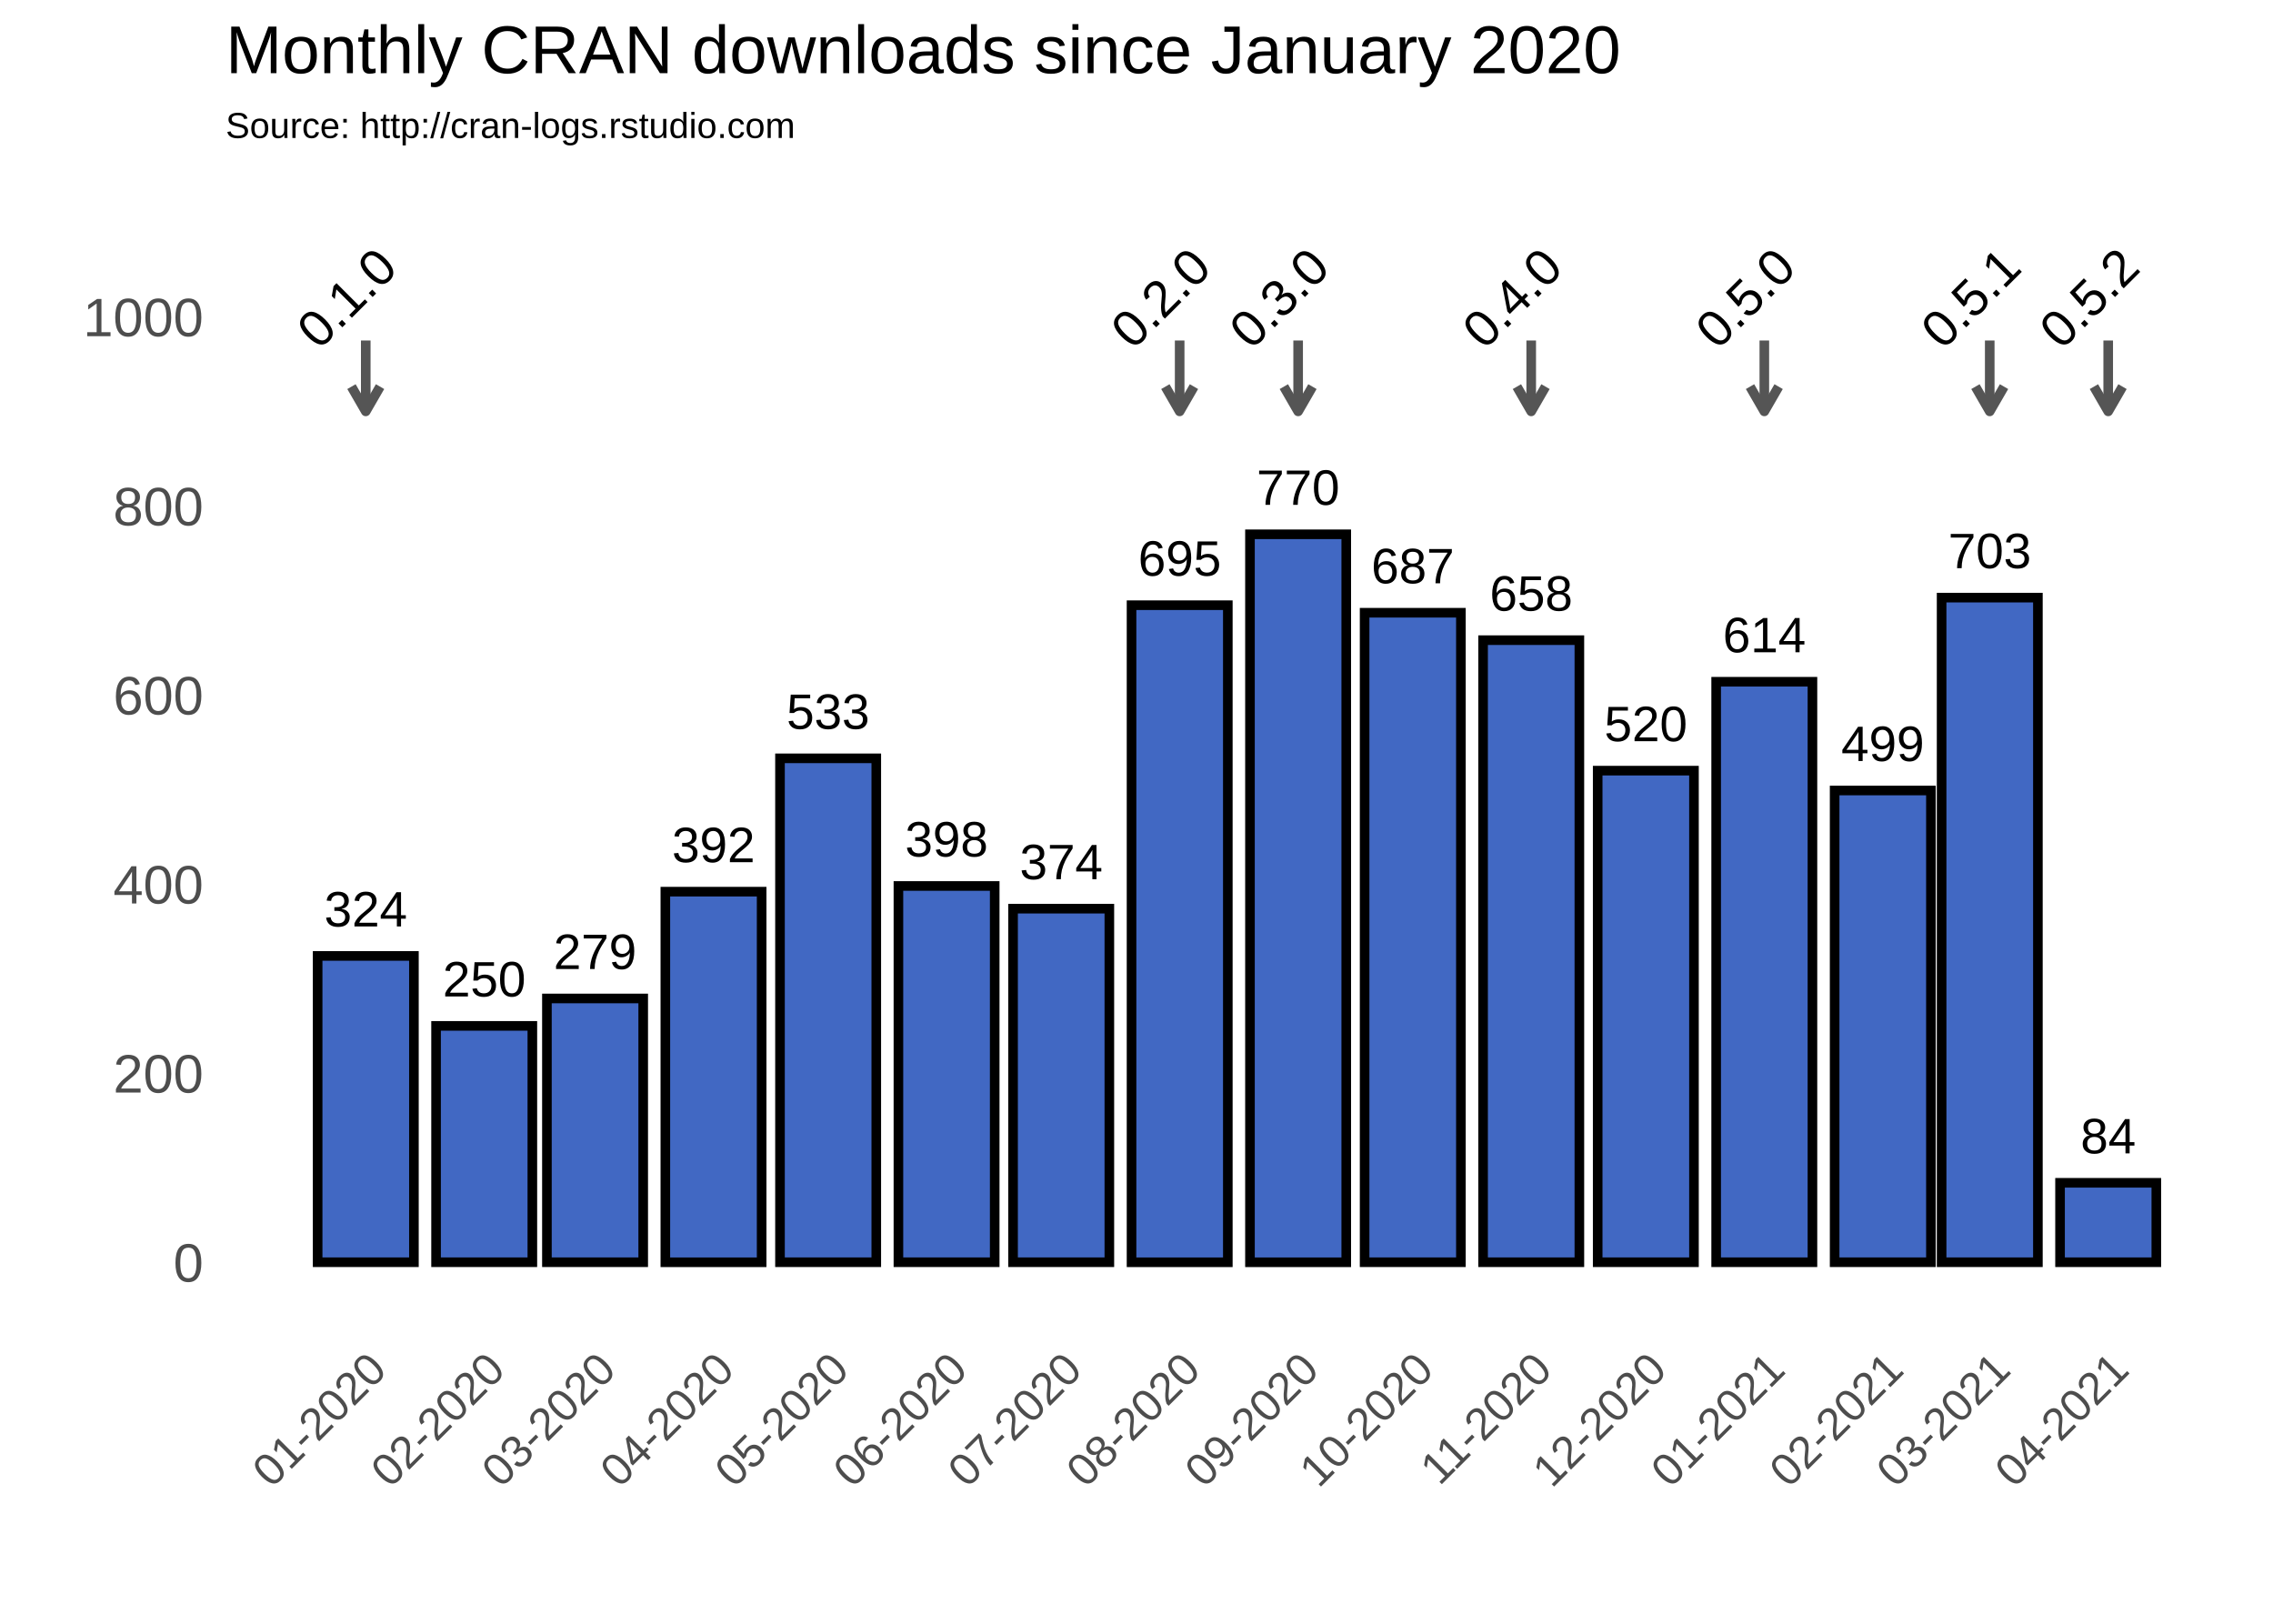
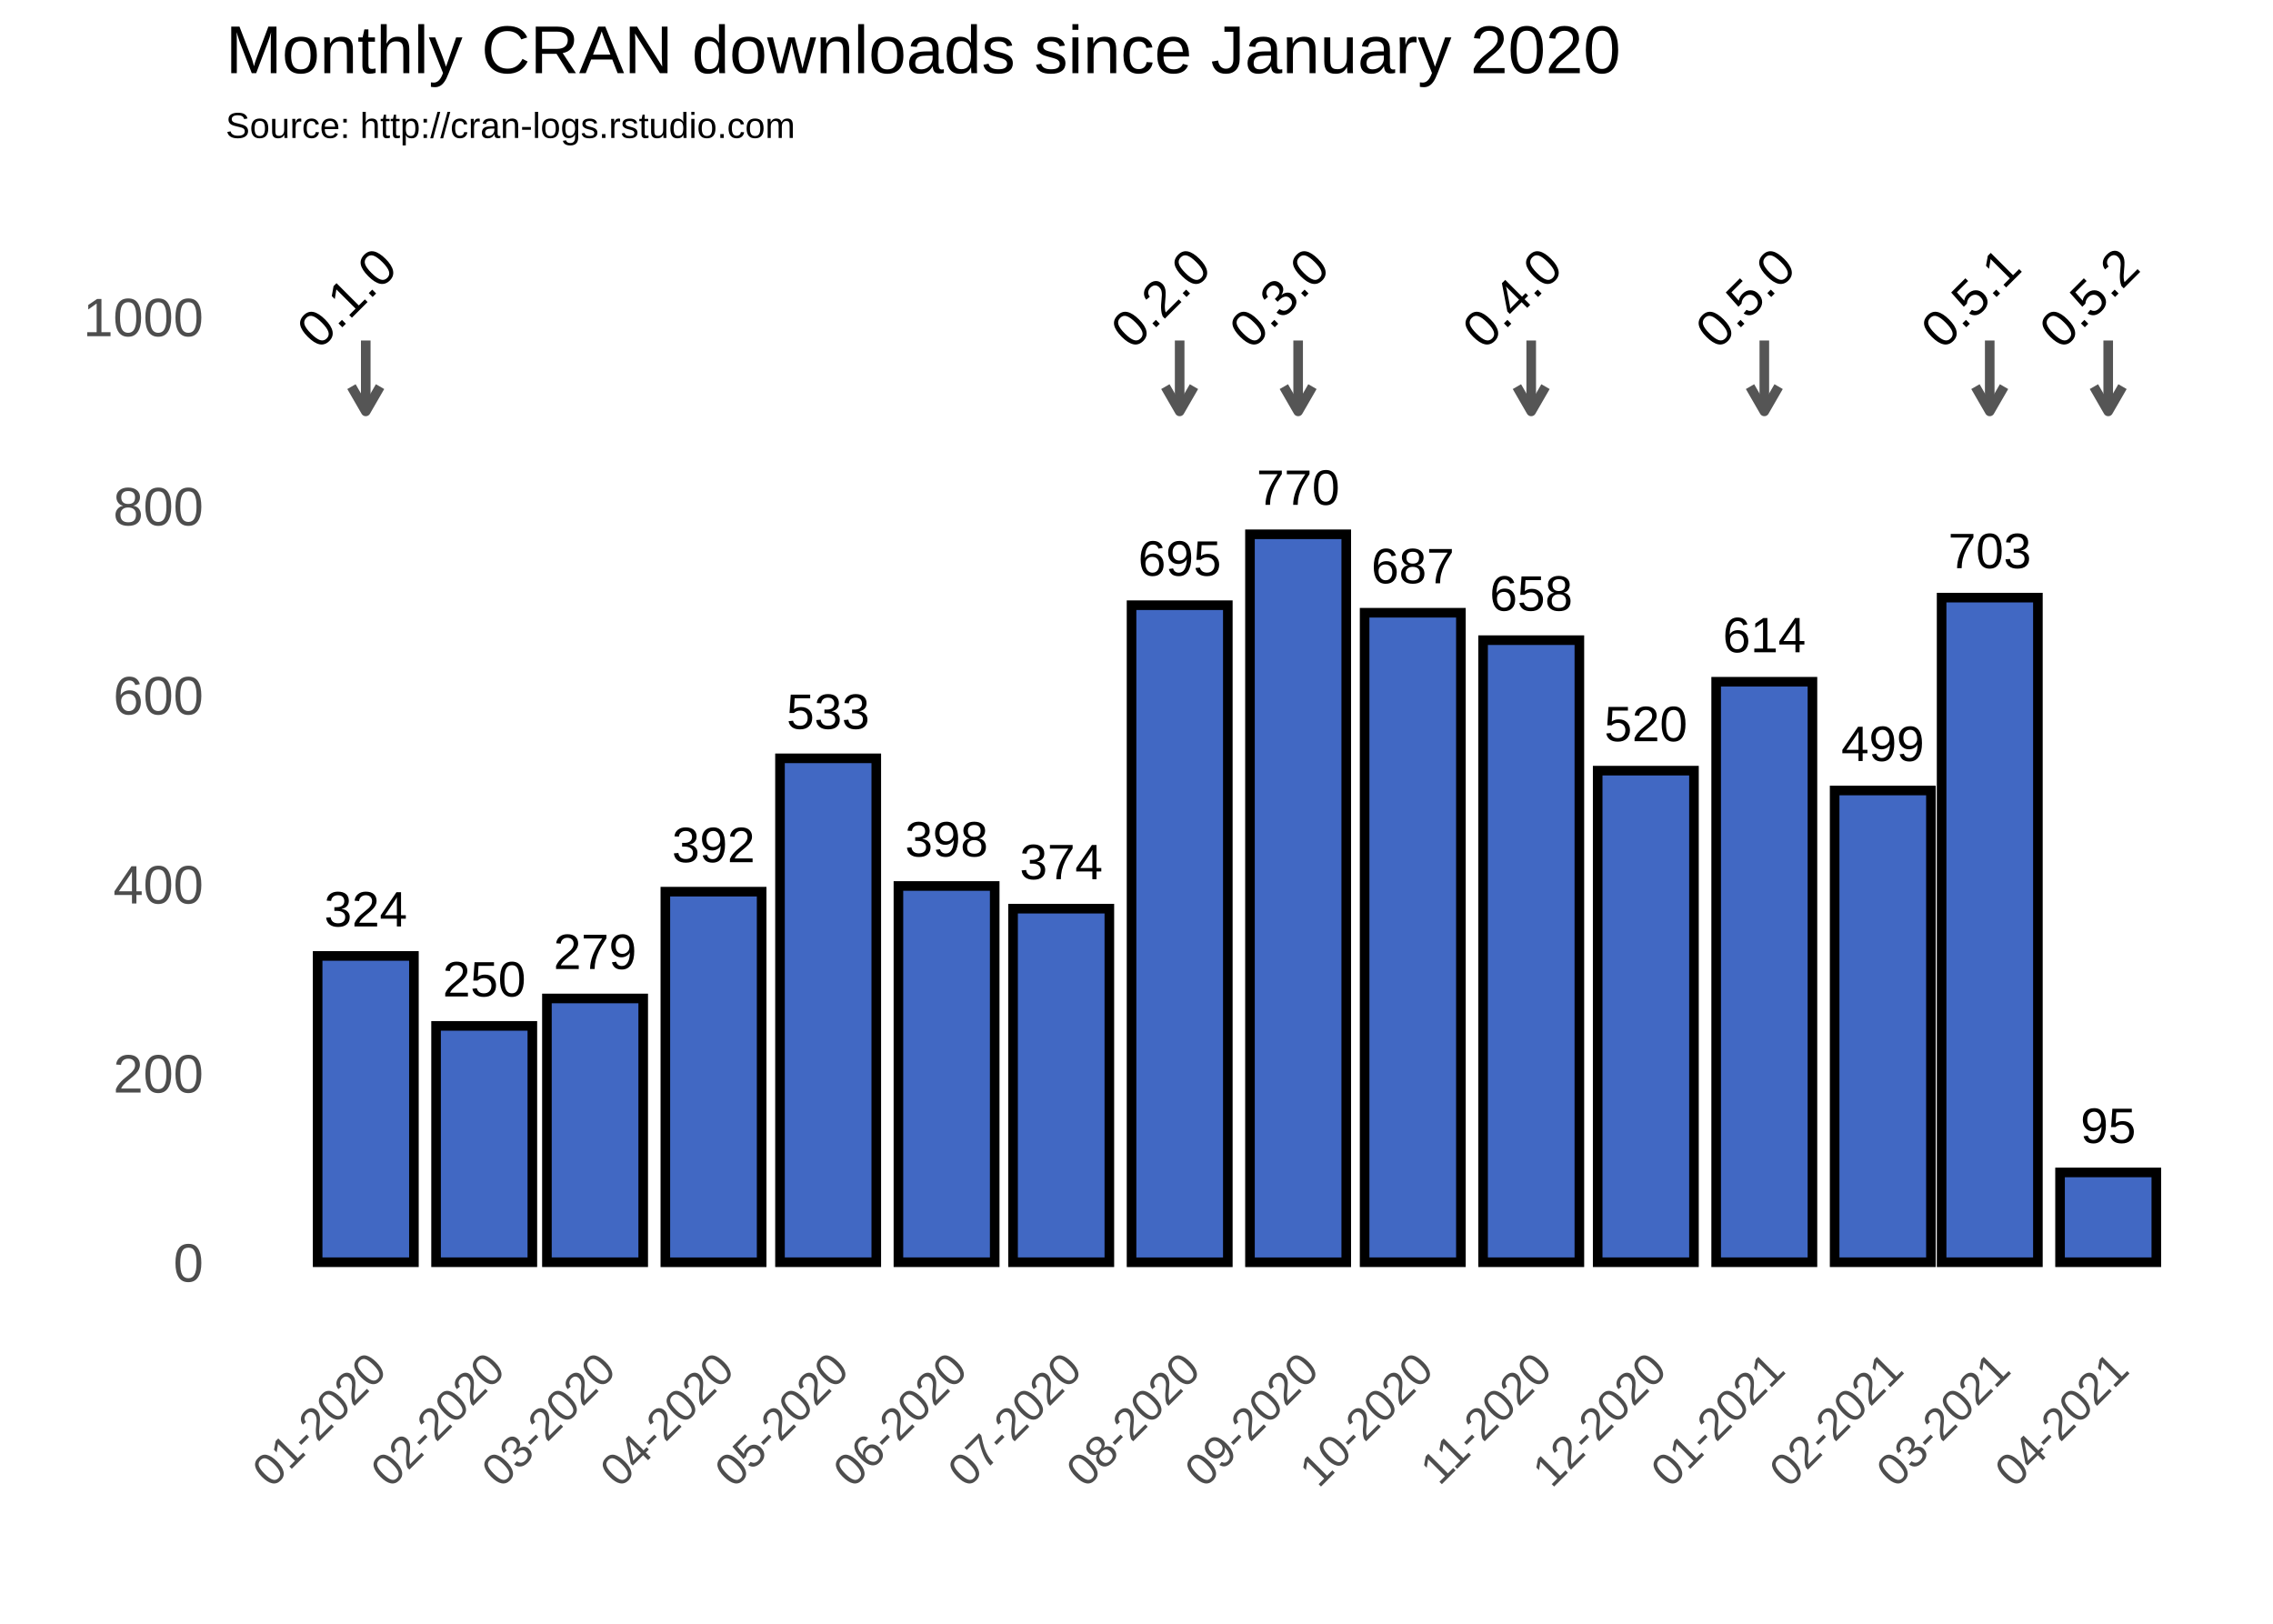
<svg xmlns="http://www.w3.org/2000/svg" class="svglite" width="504.00pt" height="360.00pt" viewBox="0 0 504.00 360.00">
  <defs>
    <style type="text/css">
    .svglite line, .svglite polyline, .svglite polygon, .svglite path, .svglite rect, .svglite circle {
      fill: none;
      stroke: #000000;
      stroke-linecap: round;
      stroke-linejoin: round;
      stroke-miterlimit: 10.00;
    }
  </style>
  </defs>
  <rect width="100%" height="100%" style="stroke: none; fill: #FFFFFF;" />
  <defs>
    <clipPath id="cpMC4wMHw1MDQuMDB8MC4wMHwzNjAuMDA=">
      <rect x="0.00" y="0.00" width="504.00" height="360.00" />
    </clipPath>
  </defs>
  <g clip-path="url(#cpMC4wMHw1MDQuMDB8MC4wMHwzNjAuMDA=)">
    <rect x="0.00" y="0.00" width="504.00" height="360.00" style="stroke-width: 1.07; stroke: #FFFFFF; fill: #FFFFFF;" />
  </g>
  <defs>
    <clipPath id="cpNTAuMDR8NDk4LjUyfDM3Ljc2fDI5MS4zOA==">
      <rect x="50.04" y="37.76" width="448.48" height="253.62" />
    </clipPath>
  </defs>
  <g clip-path="url(#cpNTAuMDR8NDk4LjUyfDM3Ljc2fDI5MS4zOA==)">
    <polyline points="50.04,258.89 498.52,258.89 " style="stroke-width: 0.53; stroke: #FFFFFF; stroke-linecap: butt;" />
    <polyline points="50.04,216.97 498.52,216.97 " style="stroke-width: 0.53; stroke: #FFFFFF; stroke-linecap: butt;" />
    <polyline points="50.04,175.05 498.52,175.05 " style="stroke-width: 0.53; stroke: #FFFFFF; stroke-linecap: butt;" />
    <polyline points="50.04,133.13 498.52,133.13 " style="stroke-width: 0.53; stroke: #FFFFFF; stroke-linecap: butt;" />
    <polyline points="50.04,91.21 498.52,91.21 " style="stroke-width: 0.53; stroke: #FFFFFF; stroke-linecap: butt;" />
    <polyline points="50.04,49.29 498.52,49.29 " style="stroke-width: 0.53; stroke: #FFFFFF; stroke-linecap: butt;" />
    <polyline points="54.84,291.38 54.84,37.76 " style="stroke-width: 0.53; stroke: #FFFFFF; stroke-linecap: butt;" />
    <polyline points="67.97,291.38 67.97,37.76 " style="stroke-width: 0.53; stroke: #FFFFFF; stroke-linecap: butt;" />
    <polyline points="94.24,291.38 94.24,37.76 " style="stroke-width: 0.53; stroke: #FFFFFF; stroke-linecap: butt;" />
    <polyline points="119.66,291.38 119.66,37.76 " style="stroke-width: 0.53; stroke: #FFFFFF; stroke-linecap: butt;" />
    <polyline points="145.07,291.38 145.07,37.76 " style="stroke-width: 0.53; stroke: #FFFFFF; stroke-linecap: butt;" />
    <polyline points="170.92,291.38 170.92,37.76 " style="stroke-width: 0.53; stroke: #FFFFFF; stroke-linecap: butt;" />
    <polyline points="196.76,291.38 196.76,37.76 " style="stroke-width: 0.53; stroke: #FFFFFF; stroke-linecap: butt;" />
    <polyline points="222.60,291.38 222.60,37.76 " style="stroke-width: 0.53; stroke: #FFFFFF; stroke-linecap: butt;" />
    <polyline points="248.44,291.38 248.44,37.76 " style="stroke-width: 0.53; stroke: #FFFFFF; stroke-linecap: butt;" />
    <polyline points="274.71,291.38 274.71,37.76 " style="stroke-width: 0.53; stroke: #FFFFFF; stroke-linecap: butt;" />
    <polyline points="300.55,291.38 300.55,37.76 " style="stroke-width: 0.53; stroke: #FFFFFF; stroke-linecap: butt;" />
    <polyline points="326.39,291.38 326.39,37.76 " style="stroke-width: 0.53; stroke: #FFFFFF; stroke-linecap: butt;" />
    <polyline points="352.23,291.38 352.23,37.76 " style="stroke-width: 0.53; stroke: #FFFFFF; stroke-linecap: butt;" />
    <polyline points="378.07,291.38 378.07,37.76 " style="stroke-width: 0.53; stroke: #FFFFFF; stroke-linecap: butt;" />
    <polyline points="404.34,291.38 404.34,37.76 " style="stroke-width: 0.53; stroke: #FFFFFF; stroke-linecap: butt;" />
    <polyline points="429.33,291.38 429.33,37.76 " style="stroke-width: 0.53; stroke: #FFFFFF; stroke-linecap: butt;" />
    <polyline points="454.33,291.38 454.33,37.76 " style="stroke-width: 0.53; stroke: #FFFFFF; stroke-linecap: butt;" />
    <polyline points="480.59,291.38 480.59,37.76 " style="stroke-width: 0.53; stroke: #FFFFFF; stroke-linecap: butt;" />
    <polyline points="493.72,291.38 493.72,37.76 " style="stroke-width: 0.53; stroke: #FFFFFF; stroke-linecap: butt;" />
    <polyline points="50.04,279.85 498.52,279.85 " style="stroke-width: 1.07; stroke: #FFFFFF; stroke-linecap: butt;" />
    <polyline points="50.04,237.93 498.52,237.93 " style="stroke-width: 1.07; stroke: #FFFFFF; stroke-linecap: butt;" />
    <polyline points="50.04,196.01 498.52,196.01 " style="stroke-width: 1.07; stroke: #FFFFFF; stroke-linecap: butt;" />
    <polyline points="50.04,154.09 498.52,154.09 " style="stroke-width: 1.07; stroke: #FFFFFF; stroke-linecap: butt;" />
    <polyline points="50.04,112.17 498.52,112.17 " style="stroke-width: 1.07; stroke: #FFFFFF; stroke-linecap: butt;" />
    <polyline points="50.04,70.25 498.52,70.25 " style="stroke-width: 1.07; stroke: #FFFFFF; stroke-linecap: butt;" />
    <polyline points="81.10,291.38 81.10,37.76 " style="stroke-width: 1.07; stroke: #FFFFFF; stroke-linecap: butt;" />
    <polyline points="107.37,291.38 107.37,37.76 " style="stroke-width: 1.07; stroke: #FFFFFF; stroke-linecap: butt;" />
    <polyline points="131.94,291.38 131.94,37.76 " style="stroke-width: 1.07; stroke: #FFFFFF; stroke-linecap: butt;" />
    <polyline points="158.21,291.38 158.21,37.76 " style="stroke-width: 1.07; stroke: #FFFFFF; stroke-linecap: butt;" />
    <polyline points="183.62,291.38 183.62,37.76 " style="stroke-width: 1.07; stroke: #FFFFFF; stroke-linecap: butt;" />
    <polyline points="209.89,291.38 209.89,37.76 " style="stroke-width: 1.07; stroke: #FFFFFF; stroke-linecap: butt;" />
    <polyline points="235.31,291.38 235.31,37.76 " style="stroke-width: 1.07; stroke: #FFFFFF; stroke-linecap: butt;" />
    <polyline points="261.57,291.38 261.57,37.76 " style="stroke-width: 1.07; stroke: #FFFFFF; stroke-linecap: butt;" />
    <polyline points="287.84,291.38 287.84,37.76 " style="stroke-width: 1.07; stroke: #FFFFFF; stroke-linecap: butt;" />
    <polyline points="313.26,291.38 313.26,37.76 " style="stroke-width: 1.07; stroke: #FFFFFF; stroke-linecap: butt;" />
    <polyline points="339.52,291.38 339.52,37.76 " style="stroke-width: 1.07; stroke: #FFFFFF; stroke-linecap: butt;" />
    <polyline points="364.94,291.38 364.94,37.76 " style="stroke-width: 1.07; stroke: #FFFFFF; stroke-linecap: butt;" />
    <polyline points="391.21,291.38 391.21,37.76 " style="stroke-width: 1.07; stroke: #FFFFFF; stroke-linecap: butt;" />
    <polyline points="417.47,291.38 417.47,37.76 " style="stroke-width: 1.07; stroke: #FFFFFF; stroke-linecap: butt;" />
    <polyline points="441.19,291.38 441.19,37.76 " style="stroke-width: 1.07; stroke: #FFFFFF; stroke-linecap: butt;" />
    <polyline points="467.46,291.38 467.46,37.76 " style="stroke-width: 1.07; stroke: #FFFFFF; stroke-linecap: butt;" />
    <rect x="70.43" y="211.94" width="21.35" height="67.91" style="stroke-width: 2.13; stroke-linecap: square; stroke-linejoin: miter; fill: #4168C3;" />
    <rect x="96.69" y="227.45" width="21.35" height="52.40" style="stroke-width: 2.13; stroke-linecap: square; stroke-linejoin: miter; fill: #4168C3;" />
    <rect x="121.27" y="221.37" width="21.35" height="58.48" style="stroke-width: 2.13; stroke-linecap: square; stroke-linejoin: miter; fill: #4168C3;" />
    <rect x="147.53" y="197.69" width="21.35" height="82.17" style="stroke-width: 2.13; stroke-linecap: square; stroke-linejoin: miter; fill: #4168C3;" />
    <rect x="172.95" y="168.13" width="21.35" height="111.72" style="stroke-width: 2.13; stroke-linecap: square; stroke-linejoin: miter; fill: #4168C3;" />
    <rect x="199.21" y="196.43" width="21.35" height="83.42" style="stroke-width: 2.13; stroke-linecap: square; stroke-linejoin: miter; fill: #4168C3;" />
    <rect x="224.63" y="201.46" width="21.35" height="78.39" style="stroke-width: 2.13; stroke-linecap: square; stroke-linejoin: miter; fill: #4168C3;" />
    <rect x="250.90" y="134.18" width="21.35" height="145.68" style="stroke-width: 2.13; stroke-linecap: square; stroke-linejoin: miter; fill: #4168C3;" />
    <rect x="277.16" y="118.46" width="21.35" height="161.40" style="stroke-width: 2.13; stroke-linecap: square; stroke-linejoin: miter; fill: #4168C3;" />
    <rect x="302.58" y="135.85" width="21.35" height="144.00" style="stroke-width: 2.13; stroke-linecap: square; stroke-linejoin: miter; fill: #4168C3;" />
    <rect x="328.85" y="141.93" width="21.35" height="137.92" style="stroke-width: 2.13; stroke-linecap: square; stroke-linejoin: miter; fill: #4168C3;" />
    <rect x="354.26" y="170.86" width="21.35" height="108.99" style="stroke-width: 2.13; stroke-linecap: square; stroke-linejoin: miter; fill: #4168C3;" />
    <rect x="380.53" y="151.15" width="21.35" height="128.70" style="stroke-width: 2.13; stroke-linecap: square; stroke-linejoin: miter; fill: #4168C3;" />
    <rect x="406.80" y="175.26" width="21.35" height="104.59" style="stroke-width: 2.13; stroke-linecap: square; stroke-linejoin: miter; fill: #4168C3;" />
    <rect x="430.52" y="132.50" width="21.35" height="147.35" style="stroke-width: 2.13; stroke-linecap: square; stroke-linejoin: miter; fill: #4168C3;" />
-     <rect x="456.78" y="262.24" width="21.35" height="17.61" style="stroke-width: 2.13; stroke-linecap: square; stroke-linejoin: miter; fill: #4168C3;" />
+     <rect x="456.78" y="259.94" width="21.35" height="19.91" style="stroke-width: 2.13; stroke-linecap: square; stroke-linejoin: miter; fill: #4168C3;" />
    <text x="81.10" y="205.41" text-anchor="middle" style="font-size: 11.04px; font-family: Arial;" textLength="18.40px" lengthAdjust="spacingAndGlyphs">324</text>
    <text x="107.37" y="220.92" text-anchor="middle" style="font-size: 11.04px; font-family: Arial;" textLength="18.40px" lengthAdjust="spacingAndGlyphs">250</text>
    <text x="131.94" y="214.84" text-anchor="middle" style="font-size: 11.04px; font-family: Arial;" textLength="18.40px" lengthAdjust="spacingAndGlyphs">279</text>
    <text x="158.21" y="191.16" text-anchor="middle" style="font-size: 11.04px; font-family: Arial;" textLength="18.40px" lengthAdjust="spacingAndGlyphs">392</text>
    <text x="183.62" y="161.60" text-anchor="middle" style="font-size: 11.04px; font-family: Arial;" textLength="18.40px" lengthAdjust="spacingAndGlyphs">533</text>
    <text x="209.89" y="189.90" text-anchor="middle" style="font-size: 11.04px; font-family: Arial;" textLength="18.40px" lengthAdjust="spacingAndGlyphs">398</text>
    <text x="235.31" y="194.93" text-anchor="middle" style="font-size: 11.04px; font-family: Arial;" textLength="18.40px" lengthAdjust="spacingAndGlyphs">374</text>
    <text x="261.57" y="127.64" text-anchor="middle" style="font-size: 11.04px; font-family: Arial;" textLength="18.40px" lengthAdjust="spacingAndGlyphs">695</text>
    <text x="287.84" y="111.92" text-anchor="middle" style="font-size: 11.04px; font-family: Arial;" textLength="18.40px" lengthAdjust="spacingAndGlyphs">770</text>
    <text x="313.26" y="129.32" text-anchor="middle" style="font-size: 11.04px; font-family: Arial;" textLength="18.40px" lengthAdjust="spacingAndGlyphs">687</text>
    <text x="339.52" y="135.40" text-anchor="middle" style="font-size: 11.04px; font-family: Arial;" textLength="18.40px" lengthAdjust="spacingAndGlyphs">658</text>
    <text x="364.94" y="164.33" text-anchor="middle" style="font-size: 11.04px; font-family: Arial;" textLength="18.40px" lengthAdjust="spacingAndGlyphs">520</text>
    <text x="391.21" y="144.62" text-anchor="middle" style="font-size: 11.04px; font-family: Arial;" textLength="18.40px" lengthAdjust="spacingAndGlyphs">614</text>
    <text x="417.47" y="168.73" text-anchor="middle" style="font-size: 11.04px; font-family: Arial;" textLength="18.40px" lengthAdjust="spacingAndGlyphs">499</text>
    <text x="441.19" y="125.97" text-anchor="middle" style="font-size: 11.04px; font-family: Arial;" textLength="18.40px" lengthAdjust="spacingAndGlyphs">703</text>
-     <text x="467.46" y="255.71" text-anchor="middle" style="font-size: 11.04px; font-family: Arial;" textLength="12.27px" lengthAdjust="spacingAndGlyphs">84</text>
+     <text x="467.46" y="253.41" text-anchor="middle" style="font-size: 11.04px; font-family: Arial;" textLength="12.27px" lengthAdjust="spacingAndGlyphs">95</text>
    <line x1="81.10" y1="75.49" x2="81.10" y2="91.21" style="stroke-width: 2.13; stroke: #555555; stroke-linecap: butt;" />
    <polyline points="77.93,85.72 81.10,91.21 84.27,85.72 " style="stroke-width: 2.13; stroke: #555555; stroke-linecap: butt;" />
    <line x1="261.57" y1="75.49" x2="261.57" y2="91.21" style="stroke-width: 2.13; stroke: #555555; stroke-linecap: butt;" />
    <polyline points="258.40,85.72 261.57,91.21 264.74,85.72 " style="stroke-width: 2.13; stroke: #555555; stroke-linecap: butt;" />
    <line x1="287.84" y1="75.49" x2="287.84" y2="91.21" style="stroke-width: 2.13; stroke: #555555; stroke-linecap: butt;" />
    <polyline points="284.67,85.72 287.84,91.21 291.01,85.72 " style="stroke-width: 2.13; stroke: #555555; stroke-linecap: butt;" />
    <line x1="339.52" y1="75.49" x2="339.52" y2="91.21" style="stroke-width: 2.13; stroke: #555555; stroke-linecap: butt;" />
    <polyline points="336.35,85.72 339.52,91.21 342.69,85.72 " style="stroke-width: 2.13; stroke: #555555; stroke-linecap: butt;" />
    <line x1="391.21" y1="75.49" x2="391.21" y2="91.21" style="stroke-width: 2.13; stroke: #555555; stroke-linecap: butt;" />
    <polyline points="388.04,85.72 391.21,91.21 394.38,85.72 " style="stroke-width: 2.13; stroke: #555555; stroke-linecap: butt;" />
    <line x1="441.19" y1="75.49" x2="441.19" y2="91.21" style="stroke-width: 2.13; stroke: #555555; stroke-linecap: butt;" />
    <polyline points="438.02,85.72 441.19,91.21 444.36,85.72 " style="stroke-width: 2.13; stroke: #555555; stroke-linecap: butt;" />
    <line x1="467.46" y1="75.49" x2="467.46" y2="91.21" style="stroke-width: 2.13; stroke: #555555; stroke-linecap: butt;" />
    <polyline points="464.29,85.72 467.46,91.21 470.63,85.72 " style="stroke-width: 2.13; stroke: #555555; stroke-linecap: butt;" />
    <text transform="translate(79.66,68.81) rotate(-45)" text-anchor="middle" style="font-size: 11.38px; font-family: Arial;" textLength="25.31px" lengthAdjust="spacingAndGlyphs">0.1.0</text>
    <text transform="translate(260.13,68.81) rotate(-45)" text-anchor="middle" style="font-size: 11.38px; font-family: Arial;" textLength="25.31px" lengthAdjust="spacingAndGlyphs">0.2.0</text>
    <text transform="translate(286.40,68.81) rotate(-45)" text-anchor="middle" style="font-size: 11.38px; font-family: Arial;" textLength="25.31px" lengthAdjust="spacingAndGlyphs">0.3.0</text>
    <text transform="translate(338.08,68.81) rotate(-45)" text-anchor="middle" style="font-size: 11.38px; font-family: Arial;" textLength="25.31px" lengthAdjust="spacingAndGlyphs">0.4.0</text>
    <text transform="translate(389.77,68.81) rotate(-45)" text-anchor="middle" style="font-size: 11.38px; font-family: Arial;" textLength="25.31px" lengthAdjust="spacingAndGlyphs">0.5.0</text>
    <text transform="translate(439.75,68.81) rotate(-45)" text-anchor="middle" style="font-size: 11.38px; font-family: Arial;" textLength="25.31px" lengthAdjust="spacingAndGlyphs">0.5.1</text>
    <text transform="translate(466.02,68.81) rotate(-45)" text-anchor="middle" style="font-size: 11.38px; font-family: Arial;" textLength="25.31px" lengthAdjust="spacingAndGlyphs">0.5.2</text>
  </g>
  <g clip-path="url(#cpMC4wMHw1MDQuMDB8MC4wMHwzNjAuMDA=)">
    <text x="45.11" y="284.15" text-anchor="end" style="font-size: 12.00px; fill: #4D4D4D; font-family: Arial;" textLength="6.67px" lengthAdjust="spacingAndGlyphs">0</text>
    <text x="45.11" y="242.23" text-anchor="end" style="font-size: 12.00px; fill: #4D4D4D; font-family: Arial;" textLength="20.02px" lengthAdjust="spacingAndGlyphs">200</text>
    <text x="45.11" y="200.31" text-anchor="end" style="font-size: 12.00px; fill: #4D4D4D; font-family: Arial;" textLength="20.02px" lengthAdjust="spacingAndGlyphs">400</text>
    <text x="45.11" y="158.39" text-anchor="end" style="font-size: 12.00px; fill: #4D4D4D; font-family: Arial;" textLength="20.02px" lengthAdjust="spacingAndGlyphs">600</text>
    <text x="45.11" y="116.47" text-anchor="end" style="font-size: 12.00px; fill: #4D4D4D; font-family: Arial;" textLength="20.02px" lengthAdjust="spacingAndGlyphs">800</text>
    <text x="45.11" y="74.54" text-anchor="end" style="font-size: 12.00px; fill: #4D4D4D; font-family: Arial;" textLength="26.70px" lengthAdjust="spacingAndGlyphs">1000</text>
    <text transform="translate(86.17,304.17) rotate(-45)" text-anchor="end" style="font-size: 10.00px; fill: #4D4D4D; font-family: Arial;" textLength="36.73px" lengthAdjust="spacingAndGlyphs">01-2020</text>
    <text transform="translate(112.44,304.17) rotate(-45)" text-anchor="end" style="font-size: 10.00px; fill: #4D4D4D; font-family: Arial;" textLength="36.73px" lengthAdjust="spacingAndGlyphs">02-2020</text>
    <text transform="translate(137.01,304.17) rotate(-45)" text-anchor="end" style="font-size: 10.00px; fill: #4D4D4D; font-family: Arial;" textLength="36.73px" lengthAdjust="spacingAndGlyphs">03-2020</text>
    <text transform="translate(163.27,304.17) rotate(-45)" text-anchor="end" style="font-size: 10.00px; fill: #4D4D4D; font-family: Arial;" textLength="36.73px" lengthAdjust="spacingAndGlyphs">04-2020</text>
    <text transform="translate(188.69,304.17) rotate(-45)" text-anchor="end" style="font-size: 10.00px; fill: #4D4D4D; font-family: Arial;" textLength="36.73px" lengthAdjust="spacingAndGlyphs">05-2020</text>
    <text transform="translate(214.96,304.17) rotate(-45)" text-anchor="end" style="font-size: 10.00px; fill: #4D4D4D; font-family: Arial;" textLength="36.73px" lengthAdjust="spacingAndGlyphs">06-2020</text>
    <text transform="translate(240.37,304.17) rotate(-45)" text-anchor="end" style="font-size: 10.00px; fill: #4D4D4D; font-family: Arial;" textLength="36.73px" lengthAdjust="spacingAndGlyphs">07-2020</text>
    <text transform="translate(266.64,304.17) rotate(-45)" text-anchor="end" style="font-size: 10.00px; fill: #4D4D4D; font-family: Arial;" textLength="36.73px" lengthAdjust="spacingAndGlyphs">08-2020</text>
    <text transform="translate(292.90,304.17) rotate(-45)" text-anchor="end" style="font-size: 10.00px; fill: #4D4D4D; font-family: Arial;" textLength="36.73px" lengthAdjust="spacingAndGlyphs">09-2020</text>
    <text transform="translate(318.32,304.17) rotate(-45)" text-anchor="end" style="font-size: 10.00px; fill: #4D4D4D; font-family: Arial;" textLength="36.73px" lengthAdjust="spacingAndGlyphs">10-2020</text>
    <text transform="translate(344.59,304.17) rotate(-45)" text-anchor="end" style="font-size: 10.00px; fill: #4D4D4D; font-family: Arial;" textLength="35.99px" lengthAdjust="spacingAndGlyphs">11-2020</text>
    <text transform="translate(370.01,304.17) rotate(-45)" text-anchor="end" style="font-size: 10.00px; fill: #4D4D4D; font-family: Arial;" textLength="36.73px" lengthAdjust="spacingAndGlyphs">12-2020</text>
    <text transform="translate(396.27,304.17) rotate(-45)" text-anchor="end" style="font-size: 10.00px; fill: #4D4D4D; font-family: Arial;" textLength="36.73px" lengthAdjust="spacingAndGlyphs">01-2021</text>
    <text transform="translate(422.54,304.17) rotate(-45)" text-anchor="end" style="font-size: 10.00px; fill: #4D4D4D; font-family: Arial;" textLength="36.73px" lengthAdjust="spacingAndGlyphs">02-2021</text>
    <text transform="translate(446.26,304.17) rotate(-45)" text-anchor="end" style="font-size: 10.00px; fill: #4D4D4D; font-family: Arial;" textLength="36.73px" lengthAdjust="spacingAndGlyphs">03-2021</text>
    <text transform="translate(472.53,304.17) rotate(-45)" text-anchor="end" style="font-size: 10.00px; fill: #4D4D4D; font-family: Arial;" textLength="36.73px" lengthAdjust="spacingAndGlyphs">04-2021</text>
    <text x="50.04" y="30.59" style="font-size: 8.00px; font-family: Arial;" textLength="126.32px" lengthAdjust="spacingAndGlyphs">Source: http://cran-logs.rstudio.com</text>
    <text x="50.04" y="16.22" style="font-size: 15.00px; font-family: Arial;" textLength="309.25px" lengthAdjust="spacingAndGlyphs">Monthly CRAN downloads since January 2020</text>
  </g>
</svg>
